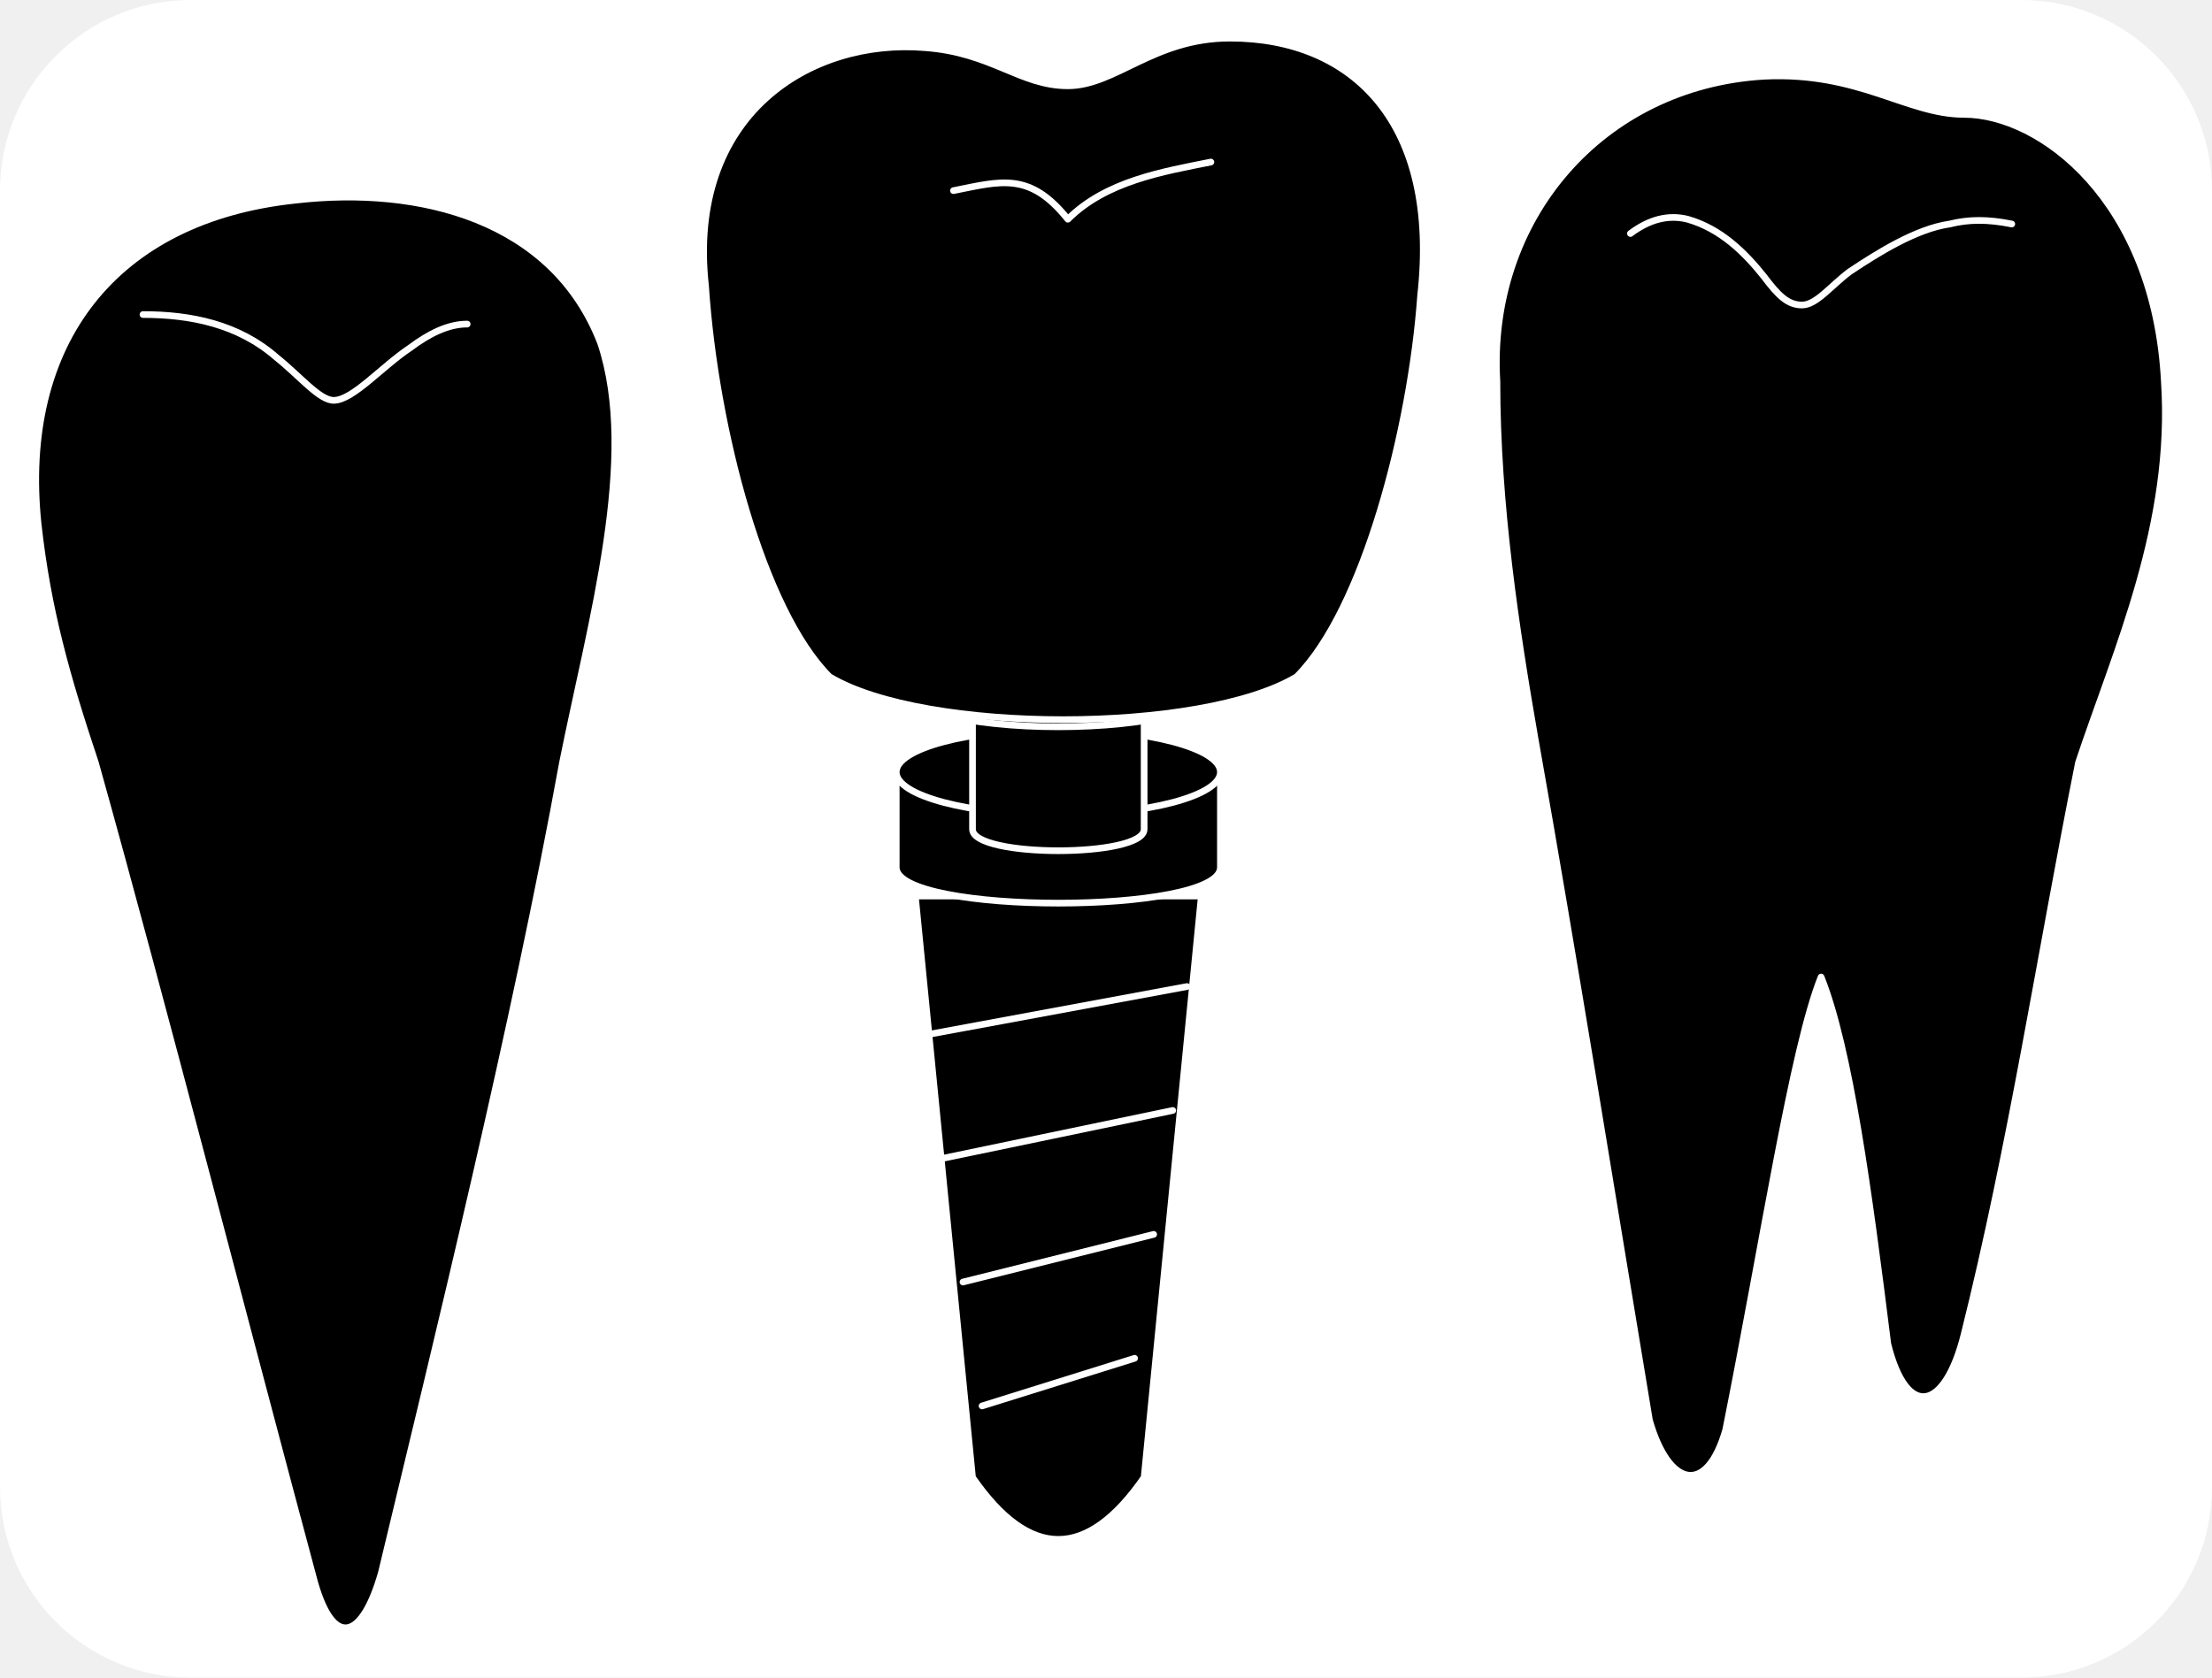
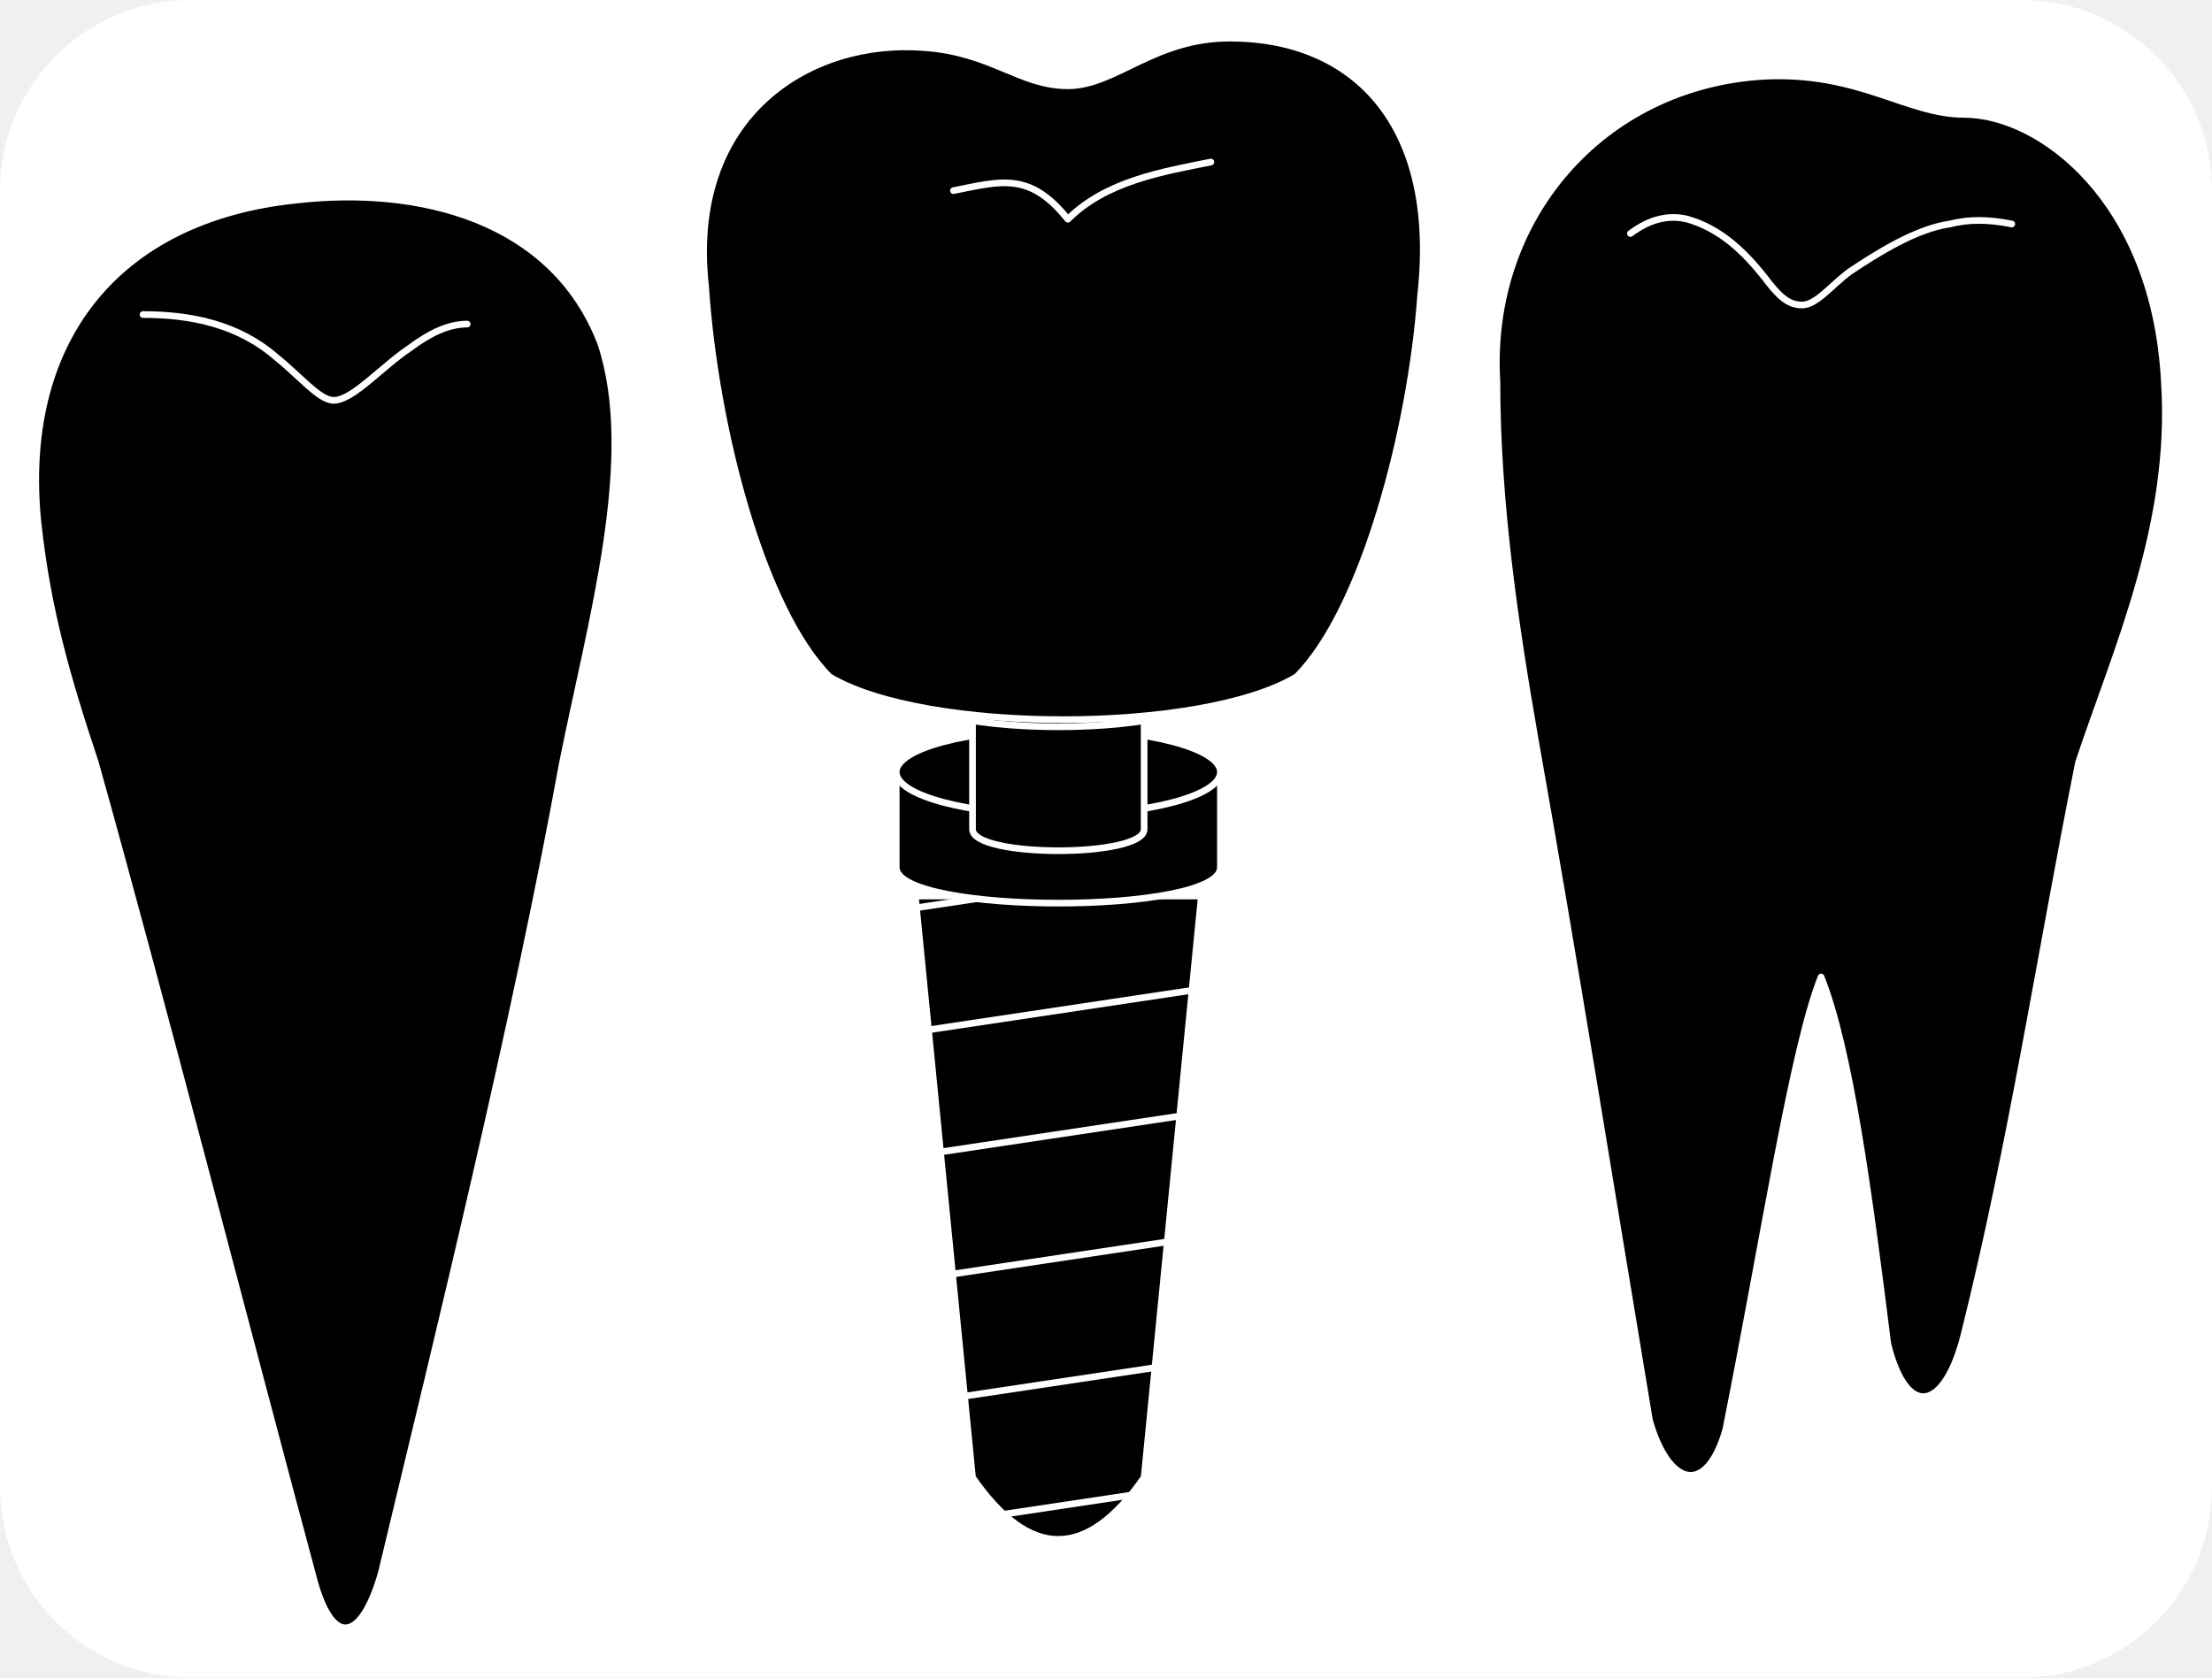
<svg xmlns="http://www.w3.org/2000/svg" viewBox="88 190 464 352">
  <rect x="88" y="190" width="464" height="352" rx="40" fill="#fff" />
  <g fill="#000" stroke="#fff" stroke-width="1.4" stroke-linejoin="round" stroke-linecap="round">
    <path d="M96 300C92 262 112 236 150 232C176 229 204 236 214 262C222 286 212 320 206 350C196 405 180 470 168 520C164 534 158 536 154 522C140 470 122 400 108 350C102 332 98 318 96 300Z" />
    <path d="M118 256C128 256 138 258 146 265C151 269 155 274 158 274C162 274 168 267 174 263C178 260 182 258 186 258" fill="none" />
    <path d="M402 270C400 236 424 208 458 206C478 205 488 214 500 214C516 214 540 232 542 270C544 300 532 326 524 350C516 390 510 430 500 470C496 486 488 488 484 472C480 440 476 410 470 395C464 410 458 450 450 490C446 504 438 502 434 488C426 440 418 390 410 345C406 322 402 296 402 270Z" />
    <path d="M430 239C434 236 438 235 442 236C449 238 454 243 458 248C461 252 463 254 466 254C469 254 472 250 476 247C482 243 490 238 497 237C501 236 505 236 510 237" fill="none" />
-     <path d="M280 378L292 500Q310 526 328 500L340 378Z" />
-     <path d="M283 407L337 397M286 433L334 423M290 459L330 449M294 485L326 475" fill="none" />
-     <path d="M276 352V372C276 382 344 382 344 372V352" />
-     <ellipse cx="310" cy="352" rx="34" ry="9" />
+     <g class="logo-vis">
+       <path d="M280 378L292 500Q310 526 328 500L340 378Z" />
+       <g clip-path="url(#logo-corps)">
+         <path class="logo-filets" d="M270 382L350 370M270 408L350 396M270 434L350 422M270 460L350 448M270 486L350 474M270 512L350 500M270 538L350 526M270 564L350 552" fill="none" />
+       </g>
+       <path d="M276 352V372C276 382 344 382 344 372V352" />
+       <ellipse cx="310" cy="352" rx="34" ry="9" />
+     </g>
    <g transform="translate(0 28)">
      <path d="M292 314V336C292 342 328 342 328 336V314" />
      <path d="M274 292V304C274 318 346 318 346 304V292" />
      <path d="M288 240L276 290C282 300 338 300 344 290L332 240" />
    </g>
    <path d="M236 250C232 214 258 198 282 200C296 201 302 208 312 208C322 208 330 198 346 198C372 198 390 216 386 252C384 280 374 318 360 332C340 344 282 344 262 332C248 318 238 280 236 250Z" />
    <path d="M288 230C298 228 304 226 312 236C320 228 332 226 342 224" fill="none" />
  </g>
</svg>
